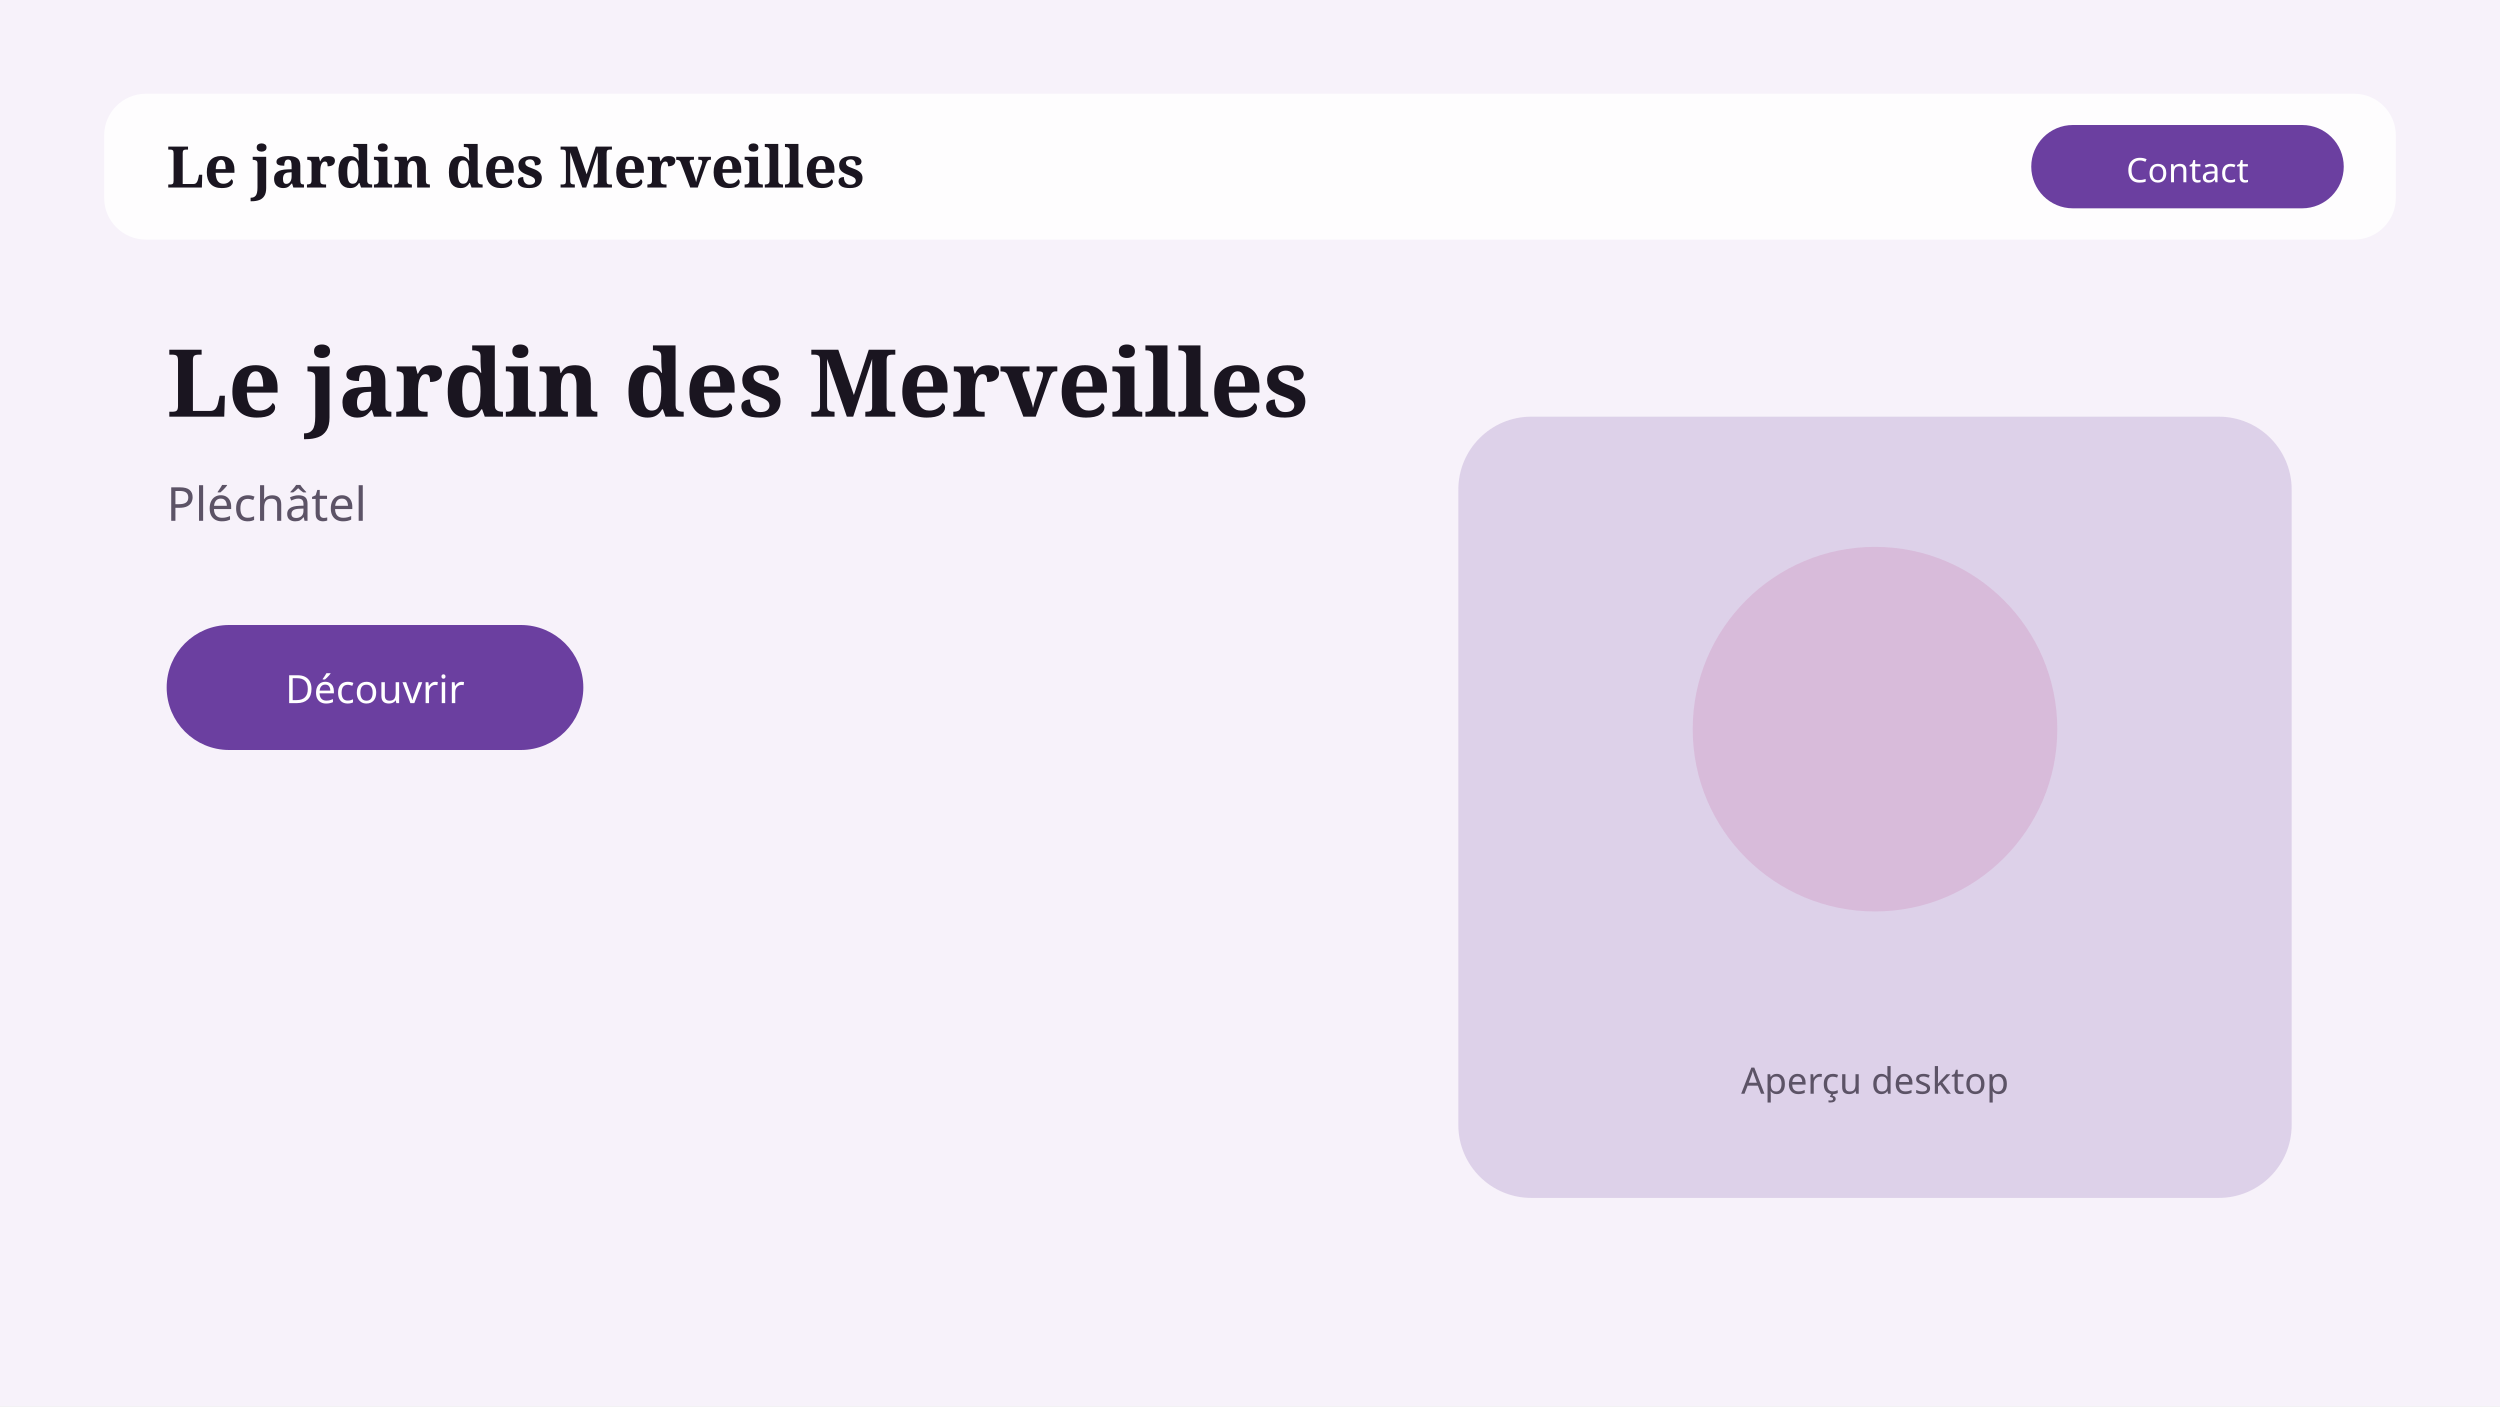
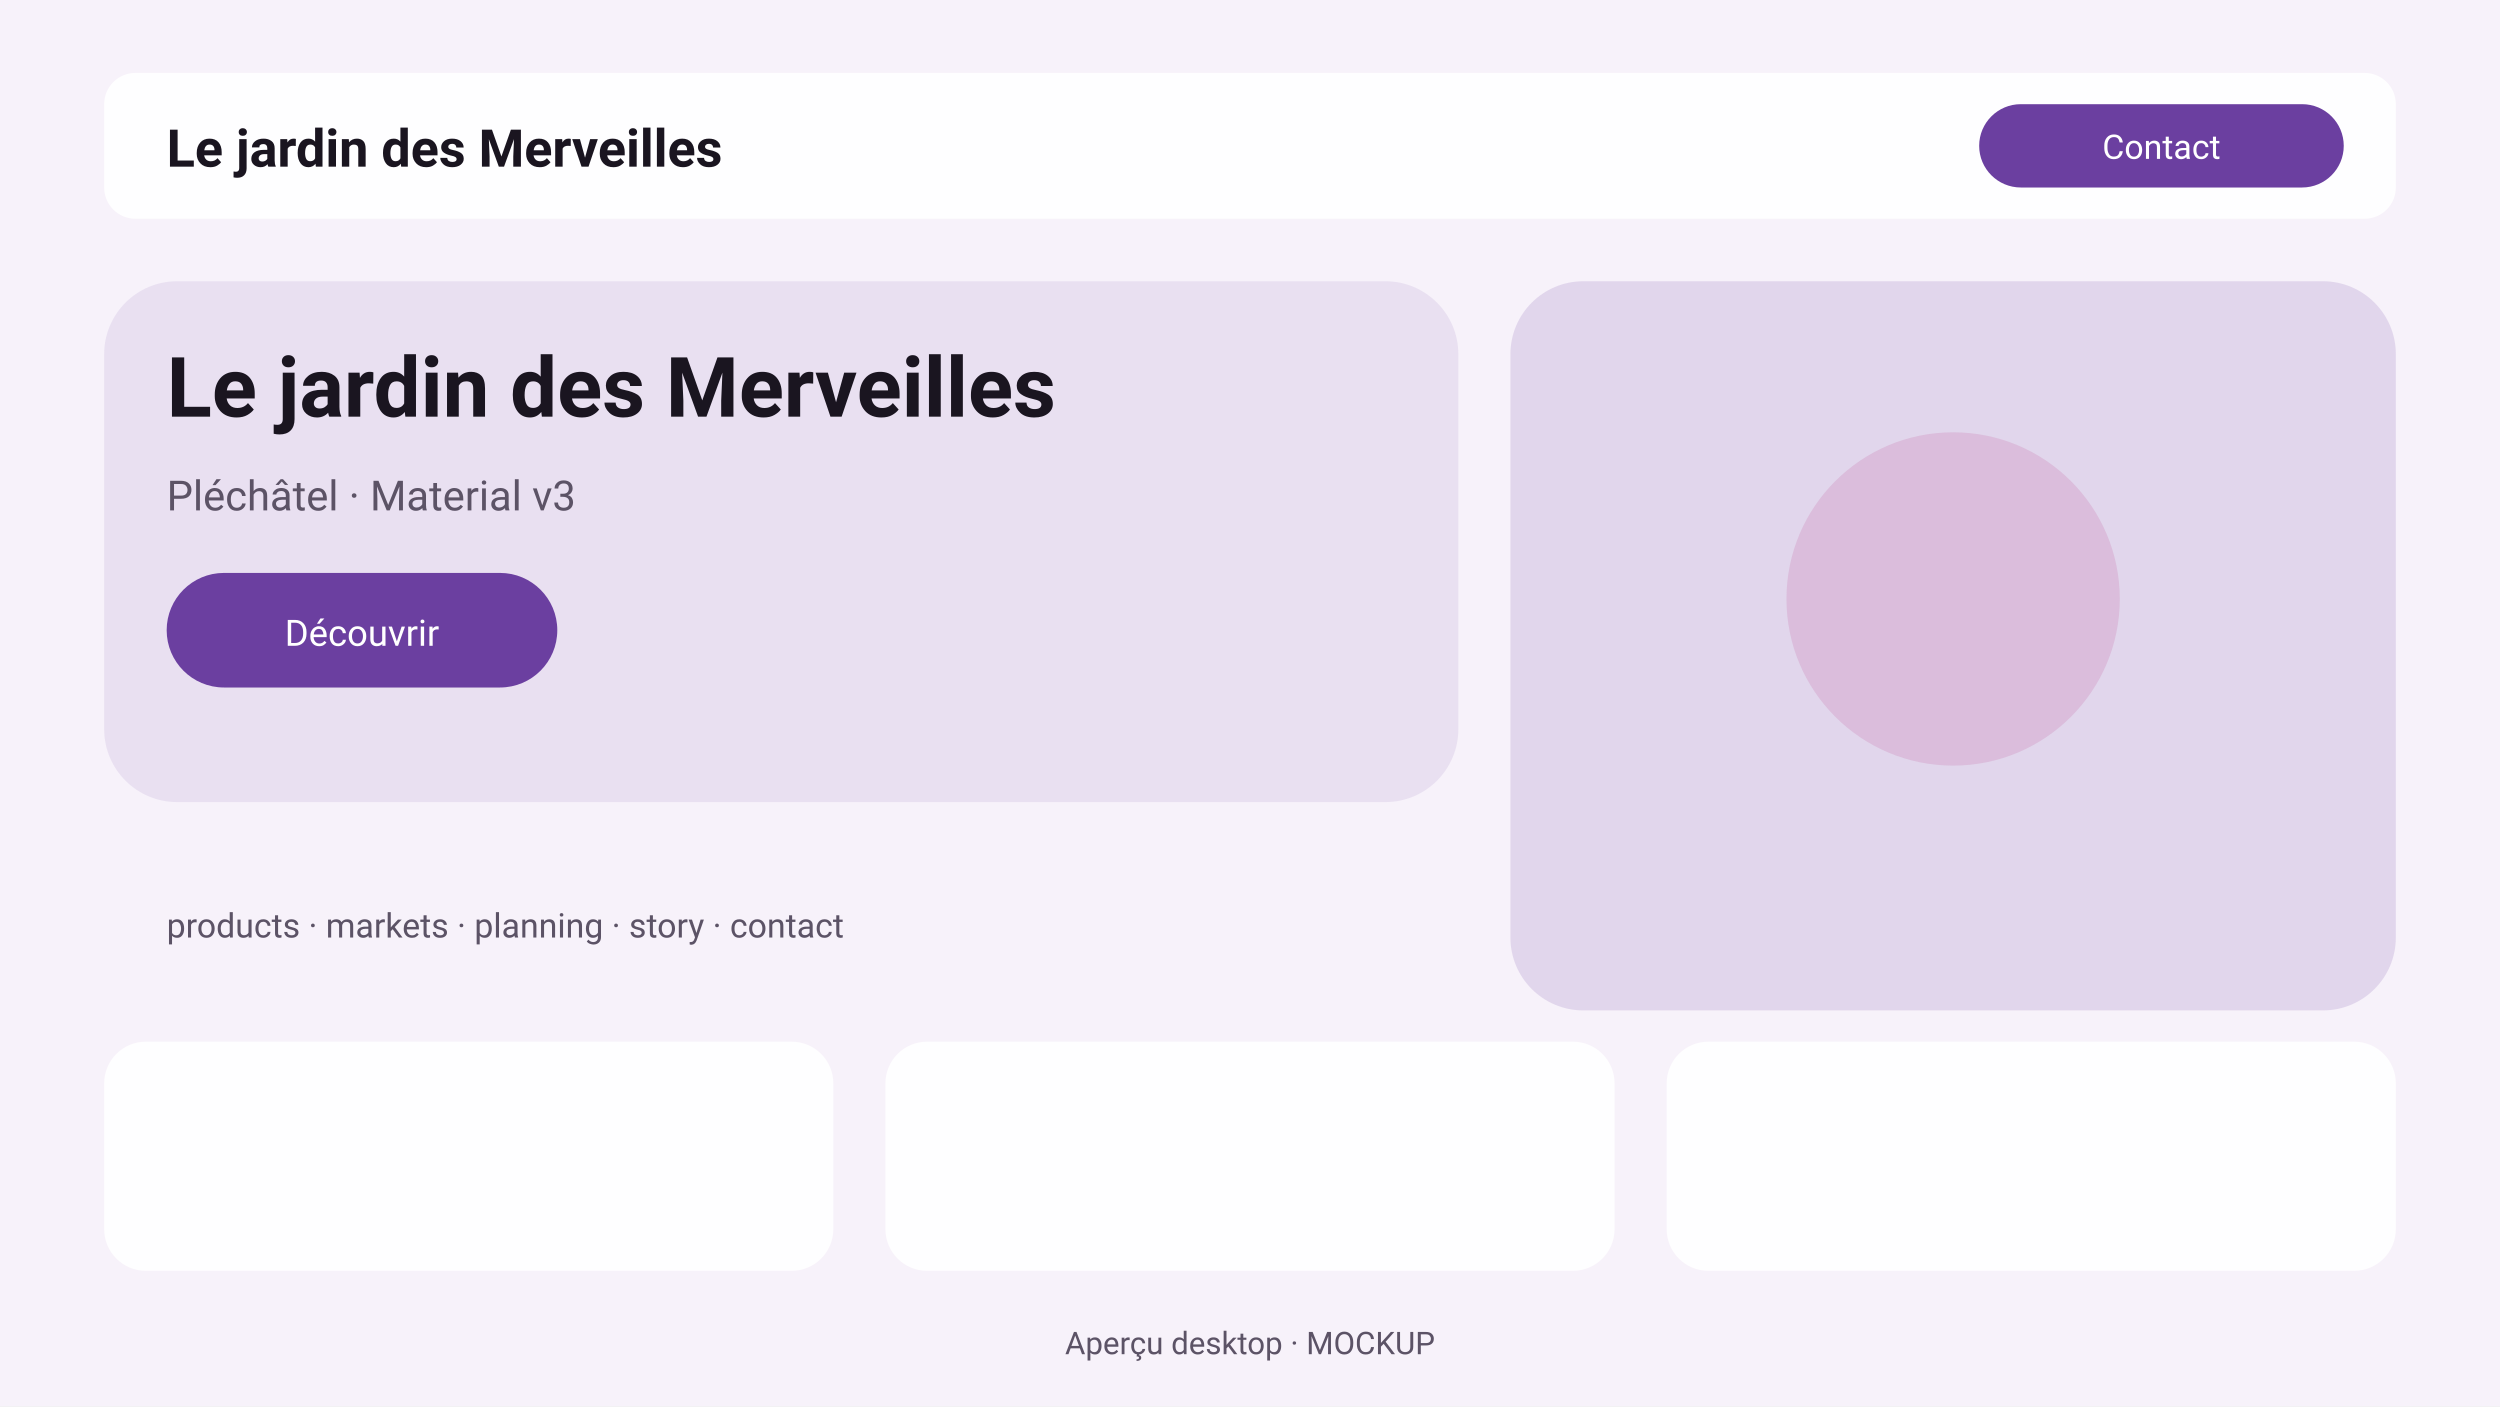
<svg xmlns="http://www.w3.org/2000/svg" width="960" height="540" viewBox="0 0 960 540">
  <rect width="960" height="540" fill="#F7F2FA" />
-   <rect x="40" y="36" width="880" height="56" rx="16" fill="#fff" fill-opacity=".85" />
-   <text x="64" y="72" font-family="Georgia,serif" font-size="22" font-weight="700" fill="#1A1520">Le jardin des Merveilles</text>
-   <rect x="780" y="48" width="120" height="32" rx="16" fill="#6B3FA0" />
-   <text x="840" y="70" text-anchor="middle" font-family="system-ui" font-size="13" fill="#fff">Contact</text>
-   <text x="64" y="160" font-family="Georgia,serif" font-size="36" font-weight="700" fill="#1A1520">Le jardin des Merveilles</text>
-   <text x="64" y="200" font-family="system-ui" font-size="18" fill="#5C5366">Pléchâtel</text>
-   <rect x="64" y="240" width="160" height="48" rx="24" fill="#6B3FA0" />
-   <text x="144" y="270" text-anchor="middle" font-family="system-ui" font-size="15" fill="#fff">Découvrir</text>
-   <rect x="560" y="160" width="320" height="300" rx="28" fill="#6B3FA0" fill-opacity=".18" />
-   <circle cx="720" cy="280" r="70" fill="#D4A0C8" fill-opacity=".45" />
-   <text x="720" y="420" text-anchor="middle" font-family="system-ui" font-size="14" fill="#5C5366">Aperçu desktop</text>
+   <rect x="40" y="28" width="880" height="56" rx="12" fill="#fff" fill-opacity=".92" />
+   <text x="64" y="64" font-family="Roboto,system-ui,sans-serif" font-size="20" font-weight="700" fill="#1A1520">Le jardin des Merveilles</text>
+   <rect x="760" y="40" width="140" height="32" rx="16" fill="#6B3FA0" />
+   <text x="830" y="61" text-anchor="middle" font-family="Roboto,system-ui" font-size="13" fill="#fff">Contact</text>
+   <rect x="40" y="108" width="520" height="200" rx="28" fill="#6B3FA0" fill-opacity=".10" />
+   <text x="64" y="160" font-family="Roboto,system-ui" font-size="32" font-weight="700" fill="#1A1520">Le jardin des Merveilles</text>
+   <text x="64" y="196" font-family="Roboto,system-ui" font-size="16" fill="#5C5366">Pléchâtel · Material v3</text>
+   <rect x="64" y="220" width="150" height="44" rx="22" fill="#6B3FA0" />
+   <text x="139" y="248" text-anchor="middle" font-family="Roboto,system-ui" font-size="14" fill="#fff">Découvrir</text>
+   <rect x="580" y="108" width="340" height="280" rx="28" fill="#6B3FA0" fill-opacity=".16" />
+   <circle cx="750" cy="230" r="64" fill="#D4A0C8" fill-opacity=".45" />
+   <text x="64" y="360" font-family="Roboto,system-ui" font-size="13" fill="#5C5366">products · markets · planning · story · contact</text>
+   <rect x="40" y="400" width="280" height="88" rx="16" fill="#fff" fill-opacity=".9" />
+   <rect x="340" y="400" width="280" height="88" rx="16" fill="#fff" fill-opacity=".9" />
+   <rect x="640" y="400" width="280" height="88" rx="16" fill="#fff" fill-opacity=".9" />
+   <text x="480" y="520" text-anchor="middle" font-family="Roboto,system-ui" font-size="12" fill="#5C5366">Aperçu desktop · MOCKUP</text>
</svg>
